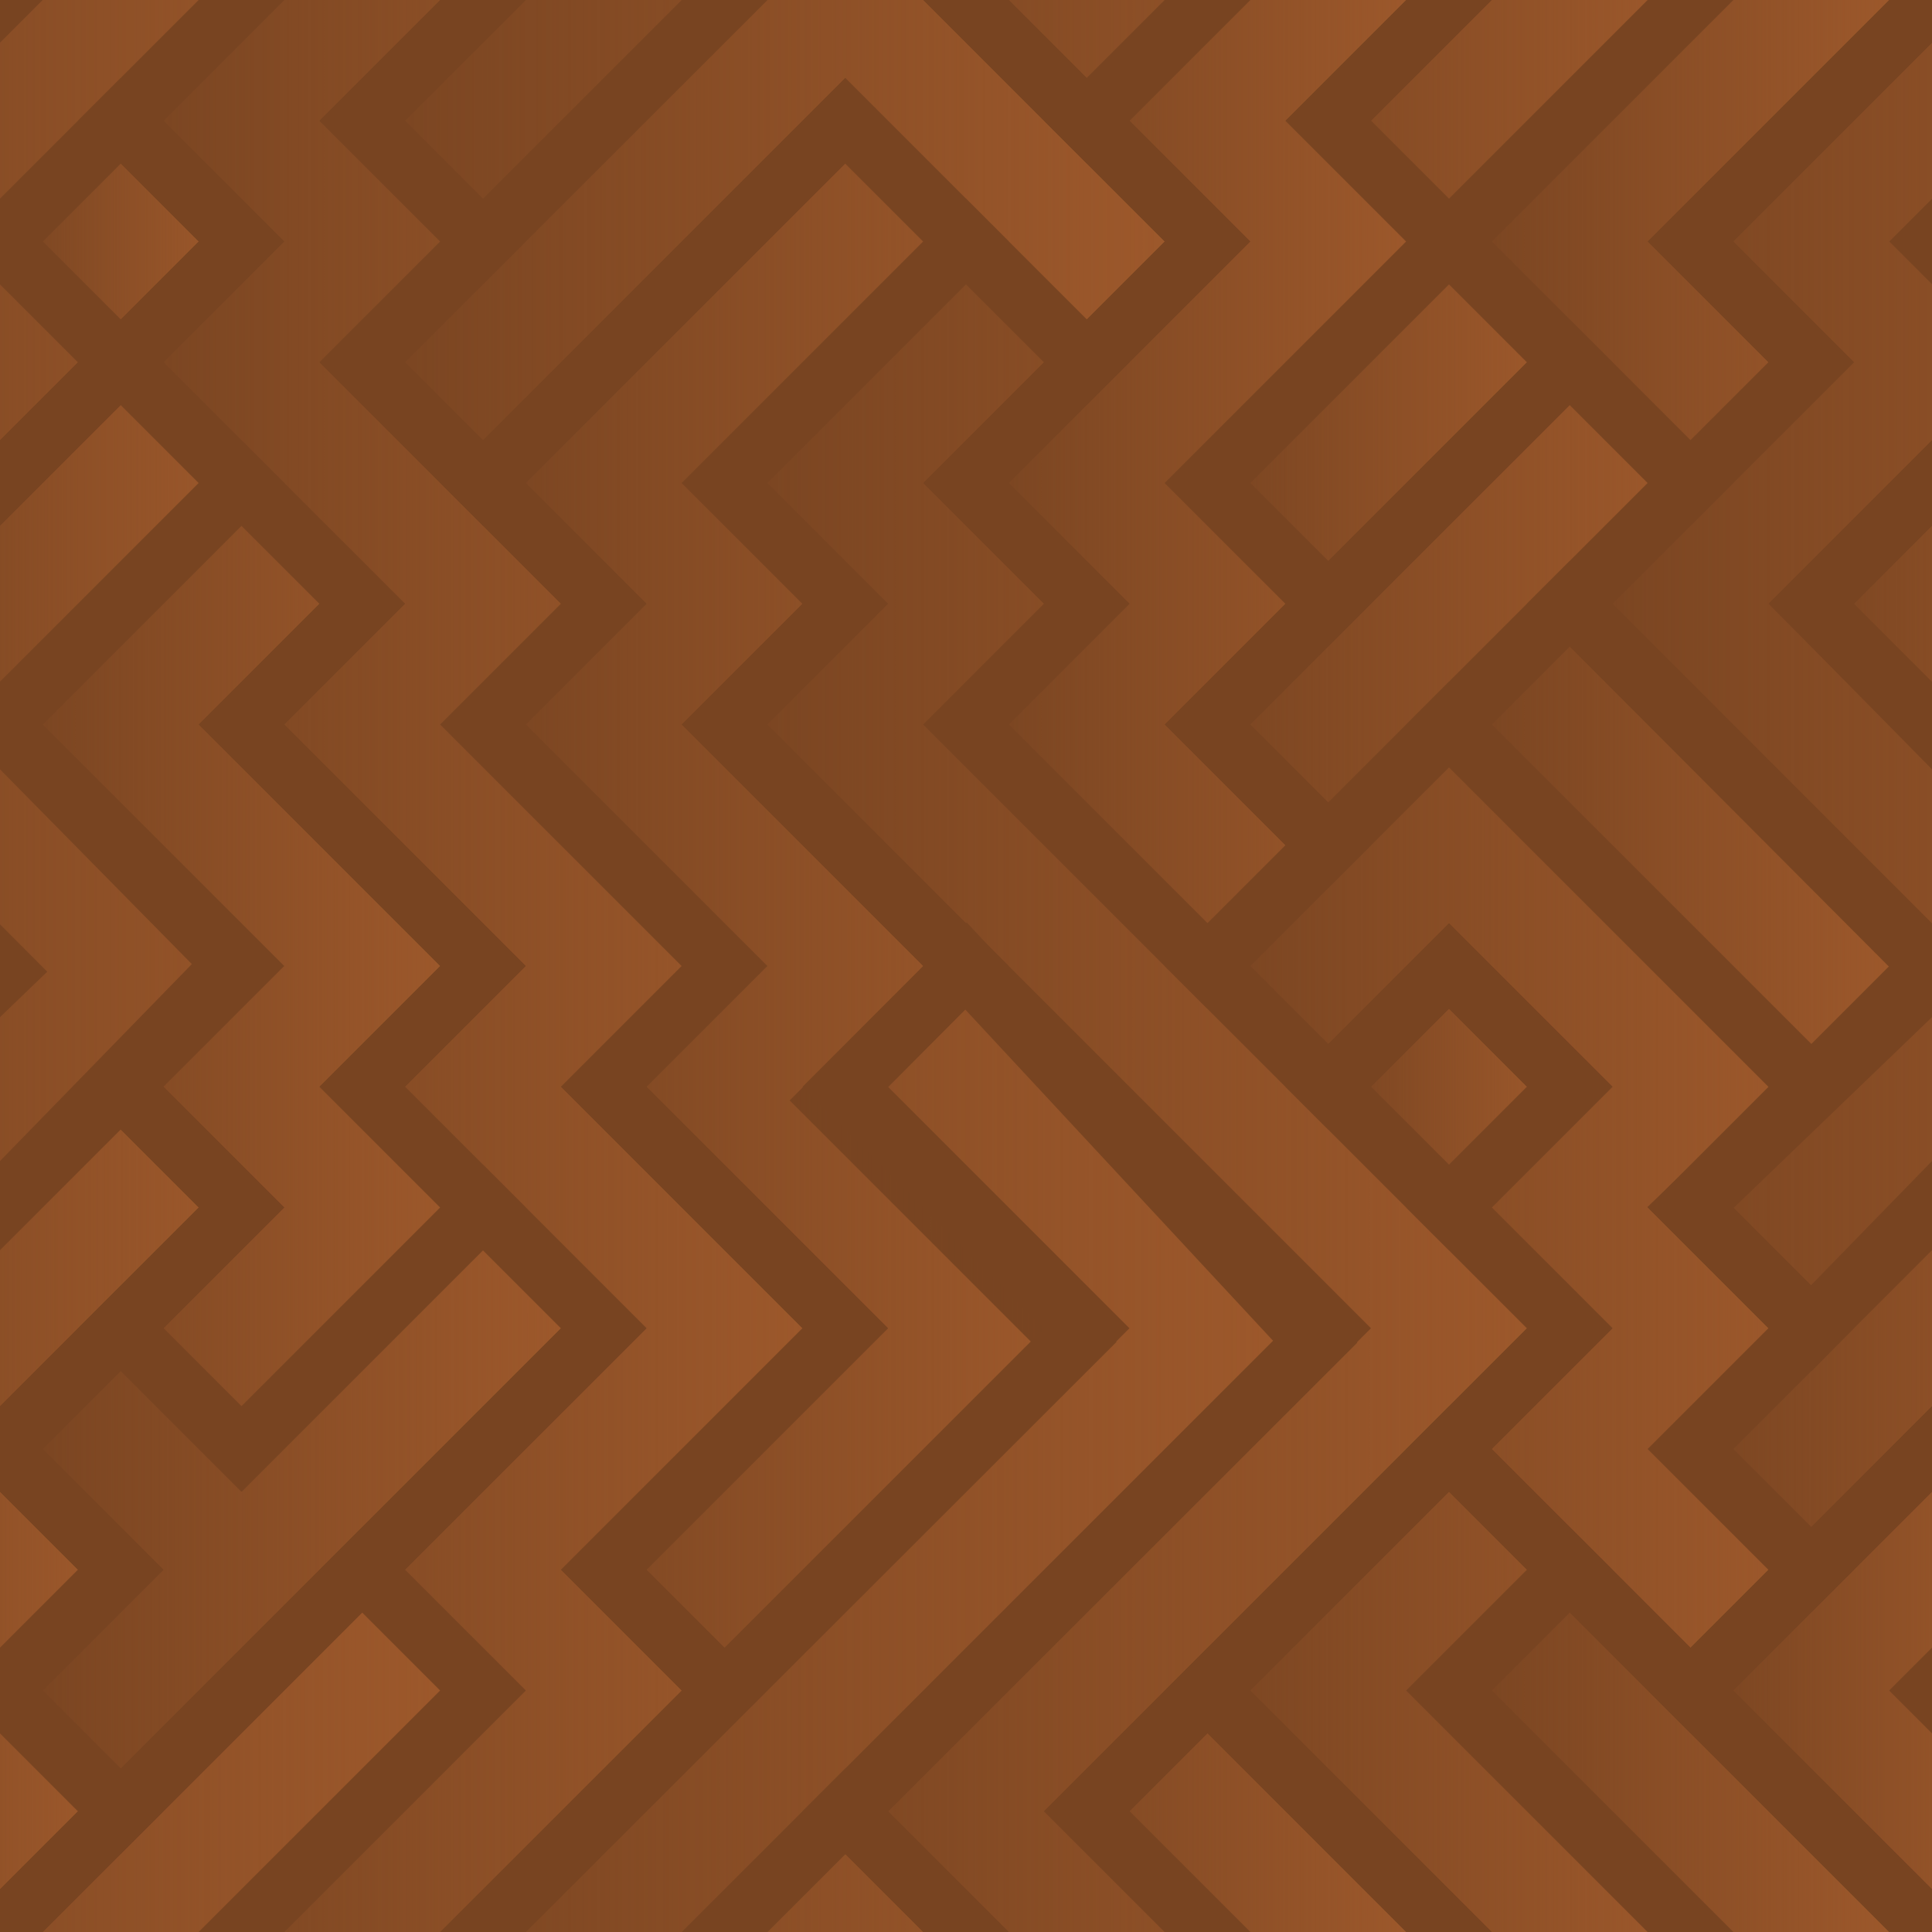
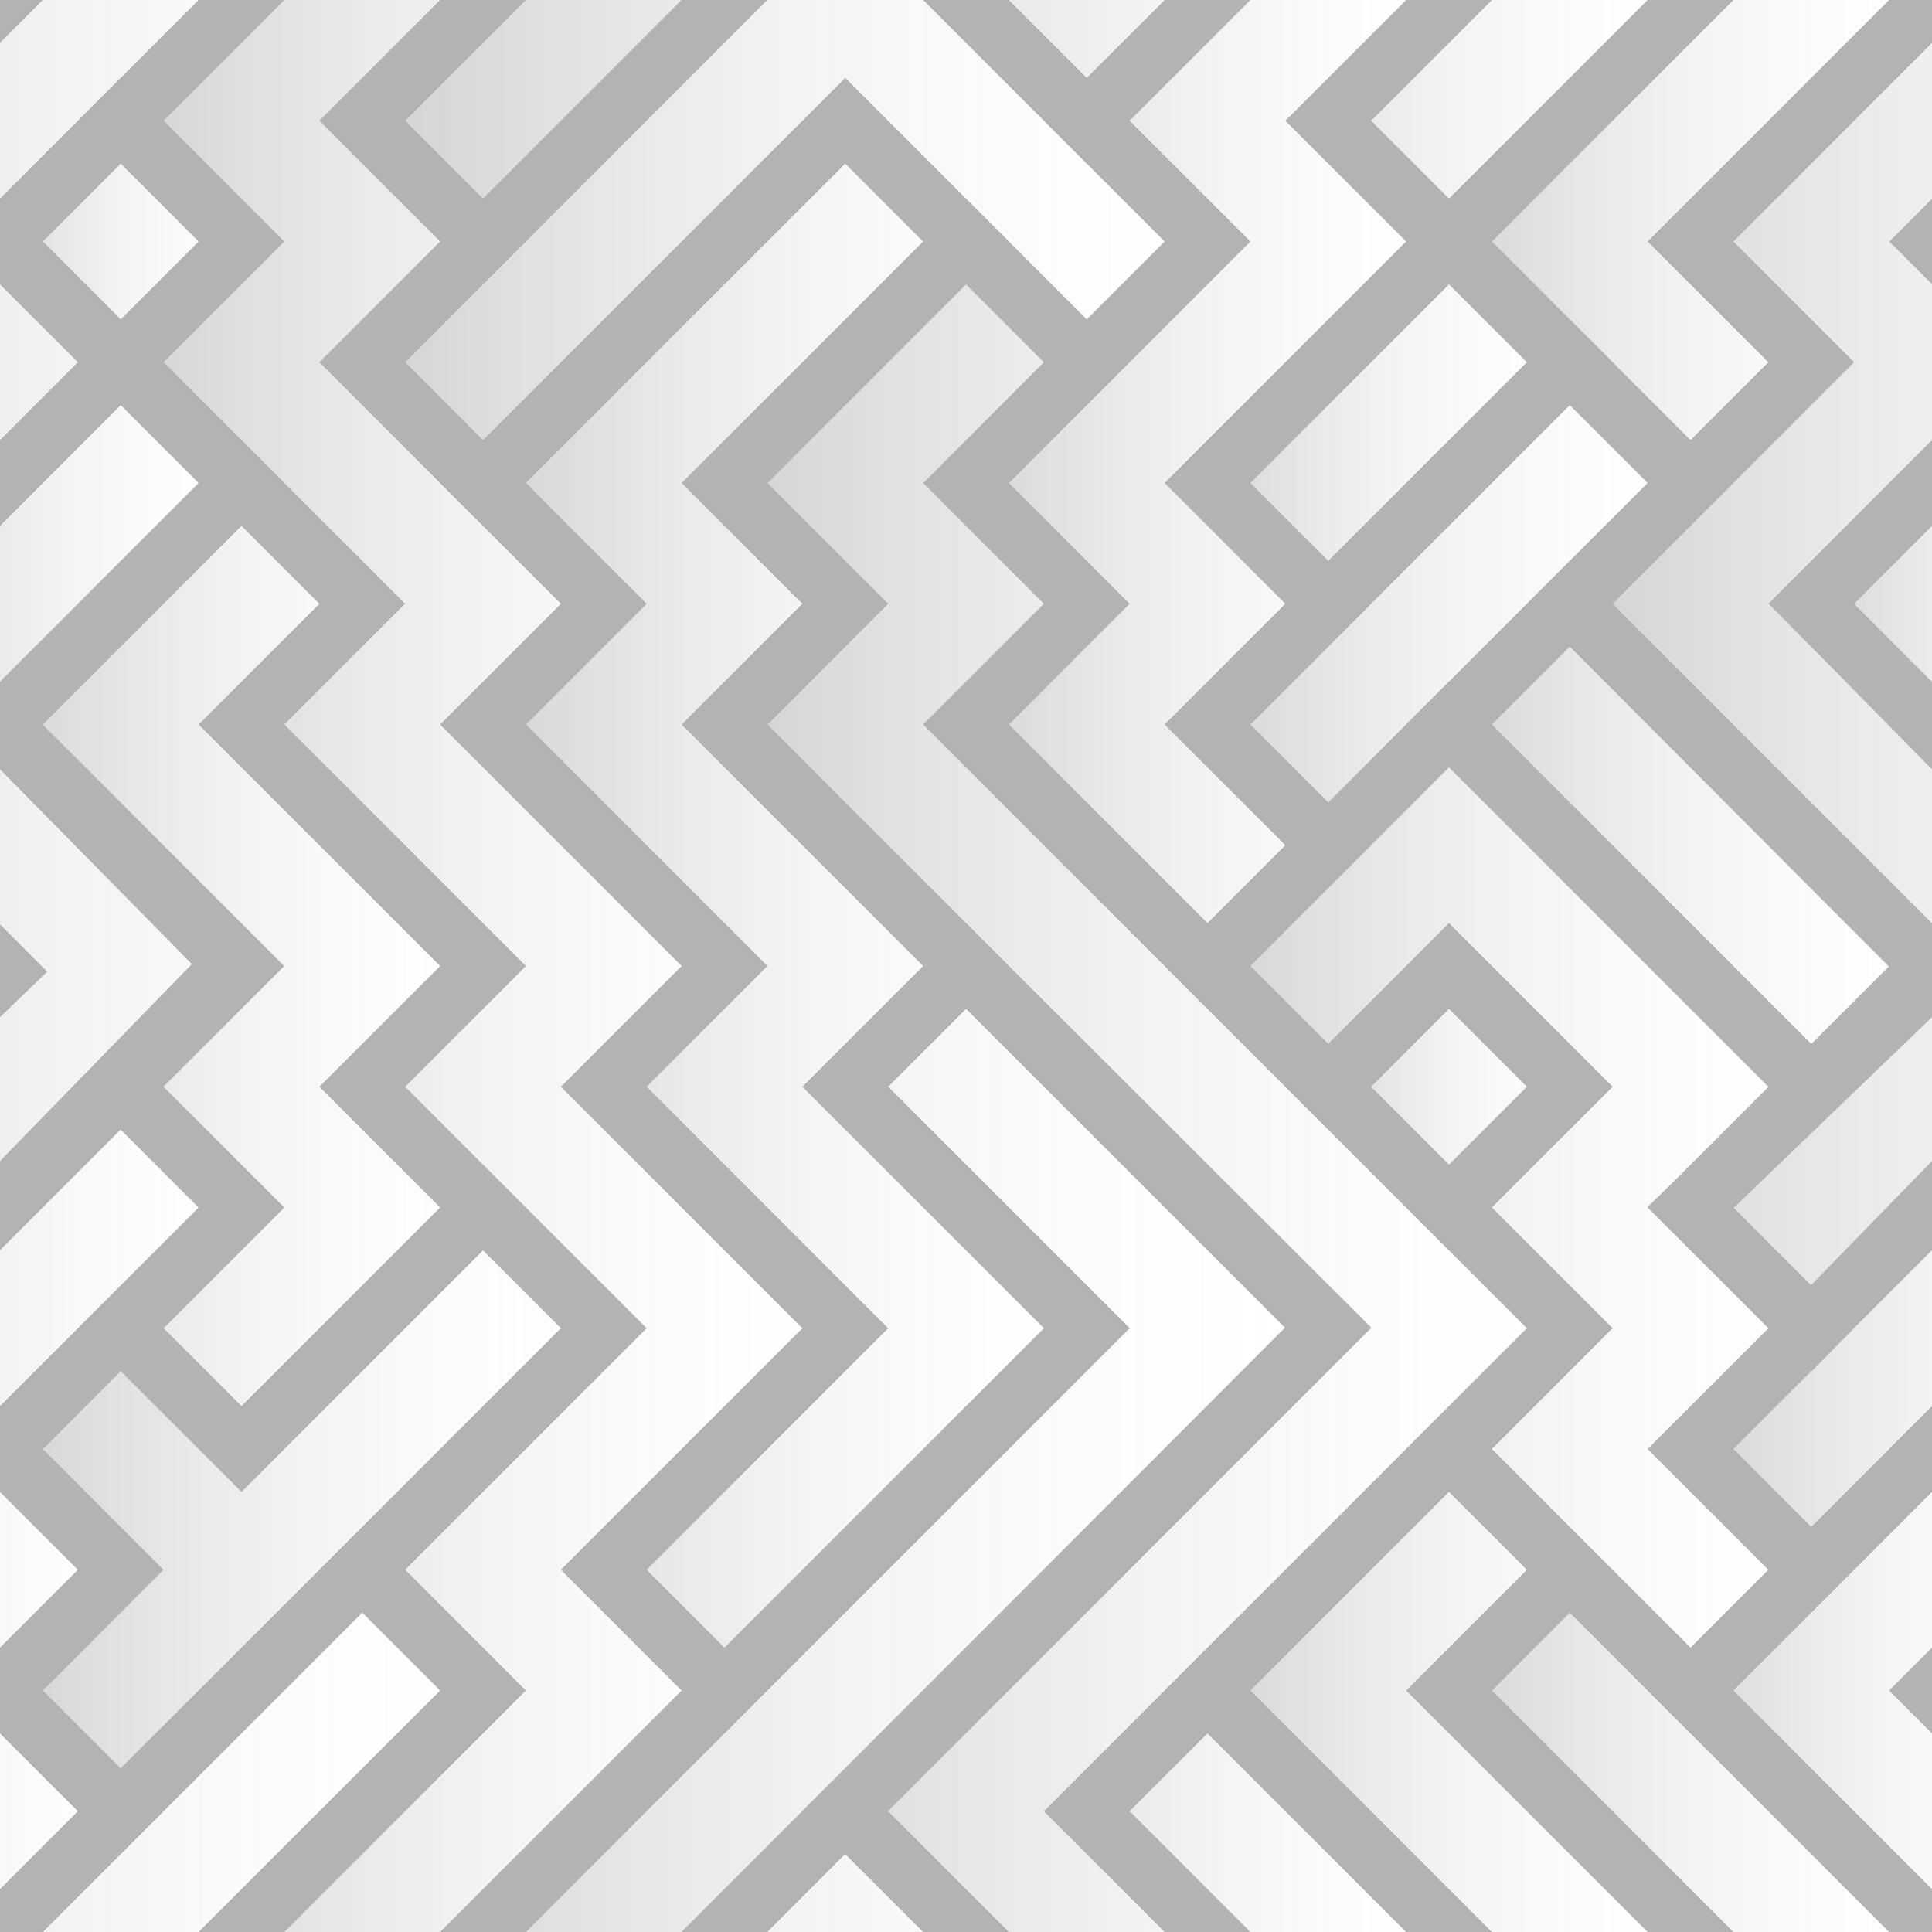
<svg xmlns="http://www.w3.org/2000/svg" xmlns:xlink="http://www.w3.org/1999/xlink" width="128" height="128" viewBox="0 0 128 128" id="svg2" version="1.1">
  <defs id="defs4">
-     <linearGradient id="linearGradient5364">
-       <stop style="stop-color:#784421;stop-opacity:1;" offset="0" id="stop5366" />
-       <stop style="stop-color:#784421;stop-opacity:0;" offset="1" id="stop5368" />
+     <linearGradient id="linearGradient4203">
+       <stop style="stop-color:#000000;stop-opacity:0.198" offset="0" id="stop4205" />
+       <stop style="stop-color:#ffffff;stop-opacity:0" offset="1" id="stop4207" />
    </linearGradient>
-     <linearGradient id="linearGradient5354">
-       <stop style="stop-color:#784421;stop-opacity:1;" offset="0" id="stop5356" />
-       <stop style="stop-color:#784421;stop-opacity:0;" offset="1" id="stop5358" />
-     </linearGradient>
-     <linearGradient id="linearGradient5265">
-       <stop style="stop-color:#784421;stop-opacity:1;" offset="0" id="stop5267" />
-       <stop style="stop-color:#784421;stop-opacity:0;" offset="1" id="stop5269" />
-     </linearGradient>
-     <linearGradient id="linearGradient5220">
-       <stop style="stop-color:#784421;stop-opacity:1;" offset="0" id="stop5222" />
-       <stop style="stop-color:#784421;stop-opacity:0;" offset="1" id="stop5224" />
-     </linearGradient>
-     <linearGradient id="linearGradient5164">
-       <stop style="stop-color:#784421;stop-opacity:1;" offset="0" id="stop5166" />
-       <stop style="stop-color:#784421;stop-opacity:0;" offset="1" id="stop5168" />
-     </linearGradient>
-     <linearGradient id="linearGradient5130">
-       <stop style="stop-color:#784421;stop-opacity:1;" offset="0" id="stop5132" />
-       <stop style="stop-color:#784421;stop-opacity:0;" offset="1" id="stop5134" />
-     </linearGradient>
-     <linearGradient id="linearGradient5120">
-       <stop style="stop-color:#784421;stop-opacity:1;" offset="0" id="stop5122" />
-       <stop style="stop-color:#784421;stop-opacity:0;" offset="1" id="stop5124" />
-     </linearGradient>
-     <linearGradient id="linearGradient5053">
-       <stop style="stop-color:#784421;stop-opacity:1;" offset="0" id="stop5055" />
-       <stop style="stop-color:#784421;stop-opacity:0;" offset="1" id="stop5057" />
-     </linearGradient>
-     <linearGradient id="linearGradient5008">
-       <stop style="stop-color:#784421;stop-opacity:1;" offset="0" id="stop5010" />
-       <stop style="stop-color:#784421;stop-opacity:0;" offset="1" id="stop5012" />
-     </linearGradient>
-     <linearGradient id="linearGradient4974">
-       <stop style="stop-color:#784421;stop-opacity:1;" offset="0" id="stop4976" />
-       <stop style="stop-color:#784421;stop-opacity:0;" offset="1" id="stop4978" />
-     </linearGradient>
-     <linearGradient id="linearGradient4940">
-       <stop style="stop-color:#784421;stop-opacity:1;" offset="0" id="stop4942" />
-       <stop style="stop-color:#784421;stop-opacity:0;" offset="1" id="stop4944" />
-     </linearGradient>
-     <linearGradient id="linearGradient4873">
-       <stop style="stop-color:#784421;stop-opacity:1;" offset="0" id="stop4875" />
-       <stop style="stop-color:#784421;stop-opacity:0;" offset="1" id="stop4877" />
-     </linearGradient>
-     <linearGradient id="linearGradient4817">
-       <stop style="stop-color:#784421;stop-opacity:1;" offset="0" id="stop4819" />
-       <stop style="stop-color:#784421;stop-opacity:0;" offset="1" id="stop4821" />
-     </linearGradient>
-     <linearGradient id="linearGradient4807">
-       <stop style="stop-color:#784421;stop-opacity:1;" offset="0" id="stop4809" />
-       <stop style="stop-color:#784421;stop-opacity:0;" offset="1" id="stop4811" />
-     </linearGradient>
-     <linearGradient id="linearGradient4797">
-       <stop style="stop-color:#784421;stop-opacity:1;" offset="0" id="stop4799" />
-       <stop style="stop-color:#784421;stop-opacity:0;" offset="1" id="stop4801" />
-     </linearGradient>
-     <linearGradient id="linearGradient4428">
-       <stop style="stop-color:#784421;stop-opacity:1;" offset="0" id="stop4430" />
-       <stop style="stop-color:#784421;stop-opacity:0;" offset="1" id="stop4432" />
-     </linearGradient>
-     <linearGradient id="linearGradient4217">
-       <stop style="stop-color:#784421;stop-opacity:1;" offset="0" id="stop4219" />
-       <stop style="stop-color:#784421;stop-opacity:0;" offset="1" id="stop4221" />
-     </linearGradient>
-     <linearGradient id="linearGradient4207">
-       <stop style="stop-color:#784421;stop-opacity:1;" offset="0" id="stop4209" />
-       <stop style="stop-color:#784421;stop-opacity:0;" offset="1" id="stop4211" />
-     </linearGradient>
-     <linearGradient id="linearGradient4197">
-       <stop style="stop-color:#784421;stop-opacity:1;" offset="0" id="stop4199" />
-       <stop style="stop-color:#784421;stop-opacity:0;" offset="1" id="stop4201" />
-     </linearGradient>
-     <linearGradient xlink:href="#linearGradient4197" id="linearGradient4203" x1="5.172" y1="988.362" x2="58.828" y2="988.362" gradientUnits="userSpaceOnUse" />
-     <linearGradient xlink:href="#linearGradient4207" id="linearGradient4213" x1="19.172" y1="1023.948" x2="90.828" y2="1023.948" gradientUnits="userSpaceOnUse" />
-     <linearGradient xlink:href="#linearGradient4217" id="linearGradient4223" x1="29.172" y1="984.362" x2="74.828" y2="984.362" gradientUnits="userSpaceOnUse" />
-     <linearGradient xlink:href="#linearGradient4428" id="linearGradient4434" x1="-26.826" y1="160" x2="34.828" y2="160" gradientUnits="userSpaceOnUse" />
-     <linearGradient gradientTransform="translate(9.4809395e-7,796.3622)" xlink:href="#linearGradient4428" id="linearGradient4434-1" x1="-26.826" y1="160" x2="34.828" y2="160" gradientUnits="userSpaceOnUse" />
-     <linearGradient gradientTransform="translate(128,796.3622)" xlink:href="#linearGradient4428" id="linearGradient4434-1-6" x1="-26.826" y1="160" x2="34.828" y2="160" gradientUnits="userSpaceOnUse" />
-     <linearGradient gradientTransform="translate(128,924.3622)" xlink:href="#linearGradient4428" id="linearGradient4434-1-6-8" x1="-26.826" y1="160" x2="34.828" y2="160" gradientUnits="userSpaceOnUse" />
-     <linearGradient gradientTransform="translate(2.7220117e-6,-128)" xlink:href="#linearGradient4428" id="linearGradient4213-8" x1="19.172" y1="1023.948" x2="90.828" y2="1023.948" gradientUnits="userSpaceOnUse" />
-     <linearGradient xlink:href="#linearGradient4797" id="linearGradient4803" x1="-0.707" y1="940.362" x2="16.707" y2="940.362" gradientUnits="userSpaceOnUse" />
-     <linearGradient xlink:href="#linearGradient4807" id="linearGradient4813" x1="-10.828" y1="960.362" x2="18.828" y2="960.362" gradientUnits="userSpaceOnUse" />
-     <linearGradient xlink:href="#linearGradient4817" id="linearGradient4823" x1="-0.707" y1="988.362" x2="32.707" y2="988.362" gradientUnits="userSpaceOnUse" />
-     <linearGradient gradientTransform="translate(128,-2.8708344e-6)" xlink:href="#linearGradient4817" id="linearGradient4813-4" x1="-10.828" y1="960.362" x2="18.828" y2="960.362" gradientUnits="userSpaceOnUse" />
-     <linearGradient xlink:href="#linearGradient4873" id="linearGradient4879" x1="-18.828" y1="1012.362" x2="18.828" y2="1012.362" gradientUnits="userSpaceOnUse" />
-     <linearGradient gradientTransform="translate(128,-1.6415393e-7)" xlink:href="#linearGradient4873" id="linearGradient4879-6" x1="-18.828" y1="1012.362" x2="18.828" y2="1012.362" gradientUnits="userSpaceOnUse" />
-     <linearGradient xlink:href="#linearGradient4940" id="linearGradient4946" x1="-0.707" y1="1024.362" x2="40.707" y2="1024.362" gradientUnits="userSpaceOnUse" />
-     <linearGradient gradientTransform="translate(128,-2.9875254e-5)" xlink:href="#linearGradient4940" id="linearGradient4946-0" x1="-0.707" y1="1024.362" x2="40.707" y2="1024.362" gradientUnits="userSpaceOnUse" />
-     <linearGradient xlink:href="#linearGradient4974" id="linearGradient4980" x1="21.172" y1="936.362" x2="82.828" y2="936.362" gradientUnits="userSpaceOnUse" />
-     <linearGradient gradientTransform="translate(1.3697647e-8,128)" xlink:href="#linearGradient4974" id="linearGradient4980-6" x1="21.172" y1="936.362" x2="82.828" y2="936.362" gradientUnits="userSpaceOnUse" />
-     <linearGradient xlink:href="#linearGradient5008" id="linearGradient5014" x1="111.293" y1="1036.362" x2="136.707" y2="1036.362" gradientUnits="userSpaceOnUse" />
-     <linearGradient gradientTransform="translate(-128,-2.9870834e-5)" xlink:href="#linearGradient5008" id="linearGradient5014-9" x1="111.293" y1="1036.362" x2="136.707" y2="1036.362" gradientUnits="userSpaceOnUse" />
-     <linearGradient xlink:href="#linearGradient5053" id="linearGradient5059" x1="45.172" y1="1000.362" x2="106.828" y2="1000.362" gradientUnits="userSpaceOnUse" />
-     <linearGradient gradientTransform="translate(1.1487941e-8,-128)" xlink:href="#linearGradient5053" id="linearGradient5059-8" x1="45.172" y1="1000.362" x2="106.828" y2="1000.362" gradientUnits="userSpaceOnUse" />
-     <linearGradient xlink:href="#linearGradient5120" id="linearGradient5126" x1="95.293" y1="980.362" x2="128.707" y2="980.362" gradientUnits="userSpaceOnUse" />
-     <linearGradient xlink:href="#linearGradient5130" id="linearGradient5136" x1="77.172" y1="1004.362" x2="122.828" y2="1004.362" gradientUnits="userSpaceOnUse" />
-     <linearGradient gradientTransform="translate(88,56)" xlink:href="#linearGradient5130" id="linearGradient4803-5" x1="-0.707" y1="940.362" x2="16.707" y2="940.362" gradientUnits="userSpaceOnUse" />
-     <linearGradient xlink:href="#linearGradient5164" id="linearGradient5170" x1="63.293" y1="948.362" x2="96.707" y2="948.362" gradientUnits="userSpaceOnUse" />
-     <linearGradient gradientTransform="translate(1.1487941e-8,128)" xlink:href="#linearGradient5164" id="linearGradient5170-2" x1="63.293" y1="948.362" x2="96.707" y2="948.362" gradientUnits="userSpaceOnUse" />
-     <linearGradient xlink:href="#linearGradient5220" id="linearGradient5226" x1="77.172" y1="1044.362" x2="114.828" y2="1044.362" gradientUnits="userSpaceOnUse" />
-     <linearGradient gradientTransform="translate(1.5907361e-8,-128)" xlink:href="#linearGradient5220" id="linearGradient5226-2" x1="77.172" y1="1044.362" x2="114.828" y2="1044.362" gradientUnits="userSpaceOnUse" />
-     <linearGradient xlink:href="#linearGradient5265" id="linearGradient5271" x1="95.293" y1="1056.362" x2="128.707" y2="1056.362" gradientUnits="userSpaceOnUse" />
-     <linearGradient gradientTransform="translate(1.5907361e-8,-128)" xlink:href="#linearGradient5265" id="linearGradient5271-8" x1="95.293" y1="1056.362" x2="128.707" y2="1056.362" gradientUnits="userSpaceOnUse" />
-     <linearGradient xlink:href="#linearGradient5354" id="linearGradient5360" x1="77.172" y1="964.362" x2="114.828" y2="964.362" gradientUnits="userSpaceOnUse" />
-     <linearGradient xlink:href="#linearGradient5364" id="linearGradient5370" x1="79.293" y1="952.362" x2="104.707" y2="952.362" gradientUnits="userSpaceOnUse" />
+     <linearGradient gradientTransform="translate(128,796.3622)" xlink:href="#linearGradient4203" id="linearGradient4434-1-6" x1="-26.826" y1="160" x2="34.828" y2="160" gradientUnits="userSpaceOnUse" />
+     <linearGradient xlink:href="#linearGradient4203" id="linearGradient4270" x1="5.172" y1="983.948" x2="58.828" y2="983.948" gradientUnits="userSpaceOnUse" />
+     <linearGradient xlink:href="#linearGradient4203" id="linearGradient4272" x1="21.171" y1="1028.333" x2="89.922" y2="1028.333" gradientUnits="userSpaceOnUse" />
+     <linearGradient xlink:href="#linearGradient4203" id="linearGradient4274" x1="29.172" y1="984.362" x2="74.828" y2="984.362" gradientUnits="userSpaceOnUse" />
+     <linearGradient xlink:href="#linearGradient4203" id="linearGradient4276" x1="-26.826" y1="160.009" x2="34.828" y2="160.009" gradientUnits="userSpaceOnUse" />
+     <linearGradient xlink:href="#linearGradient4203" id="linearGradient4278" x1="-26.826" y1="956.372" x2="34.828" y2="956.372" gradientUnits="userSpaceOnUse" />
+     <linearGradient xlink:href="#linearGradient4203" id="linearGradient4280" x1="101.174" y1="1084.371" x2="162.828" y2="1084.371" gradientUnits="userSpaceOnUse" />
+     <linearGradient xlink:href="#linearGradient4203" id="linearGradient4284" x1="-2.828" y1="940.362" x2="18.828" y2="940.362" gradientUnits="userSpaceOnUse" />
+     <linearGradient xlink:href="#linearGradient4203" id="linearGradient4286" x1="-10.828" y1="960.362" x2="18.828" y2="960.362" gradientUnits="userSpaceOnUse" />
+     <linearGradient xlink:href="#linearGradient4203" id="linearGradient4288" x1="-2.828" y1="988.362" x2="34.828" y2="988.362" gradientUnits="userSpaceOnUse" />
+     <linearGradient xlink:href="#linearGradient4203" id="linearGradient4290" x1="117.172" y1="960.362" x2="146.828" y2="960.362" gradientUnits="userSpaceOnUse" />
+     <linearGradient xlink:href="#linearGradient4203" id="linearGradient4292" x1="-18.828" y1="1012.362" x2="18.828" y2="1012.362" gradientUnits="userSpaceOnUse" />
+     <linearGradient xlink:href="#linearGradient4203" id="linearGradient4294" x1="109.172" y1="1012.362" x2="146.828" y2="1012.362" gradientUnits="userSpaceOnUse" />
+     <linearGradient xlink:href="#linearGradient4203" id="linearGradient4296" x1="-2.828" y1="1024.362" x2="42.828" y2="1024.362" gradientUnits="userSpaceOnUse" />
+     <linearGradient xlink:href="#linearGradient4203" id="linearGradient4298" x1="125.172" y1="1024.362" x2="170.828" y2="1024.362" gradientUnits="userSpaceOnUse" />
+     <linearGradient xlink:href="#linearGradient4203" id="linearGradient4300" x1="21.172" y1="936.362" x2="82.828" y2="936.362" gradientUnits="userSpaceOnUse" />
+     <linearGradient xlink:href="#linearGradient4203" id="linearGradient4302" x1="21.172" y1="1064.362" x2="82.828" y2="1064.362" gradientUnits="userSpaceOnUse" />
+     <linearGradient xlink:href="#linearGradient4203" id="linearGradient4304" x1="109.172" y1="1036.362" x2="138.828" y2="1036.362" gradientUnits="userSpaceOnUse" />
+     <linearGradient xlink:href="#linearGradient4203" id="linearGradient4306" x1="-18.828" y1="1036.362" x2="10.828" y2="1036.362" gradientUnits="userSpaceOnUse" />
+     <linearGradient xlink:href="#linearGradient4203" id="linearGradient4308" x1="45.172" y1="1000.362" x2="106.828" y2="1000.362" gradientUnits="userSpaceOnUse" />
+     <linearGradient xlink:href="#linearGradient4203" id="linearGradient4310" x1="45.172" y1="872.362" x2="106.828" y2="872.362" gradientUnits="userSpaceOnUse" />
+     <linearGradient xlink:href="#linearGradient4203" id="linearGradient4312" x1="93.172" y1="980.362" x2="130.828" y2="980.362" gradientUnits="userSpaceOnUse" />
+     <linearGradient xlink:href="#linearGradient4203" id="linearGradient4314" x1="77.172" y1="1004.362" x2="122.828" y2="1004.362" gradientUnits="userSpaceOnUse" />
+     <linearGradient xlink:href="#linearGradient4203" id="linearGradient4316" x1="85.172" y1="996.362" x2="106.828" y2="996.362" gradientUnits="userSpaceOnUse" />
+     <linearGradient xlink:href="#linearGradient4203" id="linearGradient4318" x1="61.172" y1="948.362" x2="98.828" y2="948.362" gradientUnits="userSpaceOnUse" />
+     <linearGradient xlink:href="#linearGradient4203" id="linearGradient4320" x1="61.172" y1="1076.362" x2="98.828" y2="1076.362" gradientUnits="userSpaceOnUse" />
+     <linearGradient xlink:href="#linearGradient4203" id="linearGradient4322" x1="77.172" y1="1044.362" x2="114.828" y2="1044.362" gradientUnits="userSpaceOnUse" />
+     <linearGradient xlink:href="#linearGradient4203" id="linearGradient4324" x1="77.172" y1="916.362" x2="114.828" y2="916.362" gradientUnits="userSpaceOnUse" />
+     <linearGradient xlink:href="#linearGradient4203" id="linearGradient4326" x1="93.172" y1="1056.362" x2="130.828" y2="1056.362" gradientUnits="userSpaceOnUse" />
+     <linearGradient xlink:href="#linearGradient4203" id="linearGradient4328" x1="93.172" y1="928.362" x2="130.828" y2="928.362" gradientUnits="userSpaceOnUse" />
+     <linearGradient xlink:href="#linearGradient4203" id="linearGradient4330" x1="77.172" y1="964.362" x2="114.828" y2="964.362" gradientUnits="userSpaceOnUse" />
+     <linearGradient xlink:href="#linearGradient4203" id="linearGradient4332" x1="77.172" y1="952.362" x2="106.828" y2="952.362" gradientUnits="userSpaceOnUse" />
+     <linearGradient gradientTransform="translate(4.8688122e-8,-128)" xlink:href="#linearGradient4203" id="linearGradient4272-5" x1="21.171" y1="1028.333" x2="89.922" y2="1028.333" gradientUnits="userSpaceOnUse" />
  </defs>
  <g id="layer1" transform="translate(0,-924.3622)">
-     <rect style="opacity:1;fill:#a05a2c;fill-opacity:1;stroke:none;stroke-width:4;stroke-linecap:square;stroke-linejoin:miter;stroke-miterlimit:4;stroke-dasharray:none;stroke-opacity:1" id="rect4134" width="128" height="128" x="0" y="924.362" />
-     <path style="fill:url(#linearGradient4203);fill-opacity:1;fill-rule:evenodd;stroke:#784421;stroke-width:4;stroke-linecap:butt;stroke-linejoin:miter;stroke-miterlimit:4;stroke-dasharray:none;stroke-opacity:1" d="m 12,1056.362 20,-20 -8,-8 16,-16 -16,-16 8,-8 -16,-16 8,-8 -16,-16 8,-8 -8,-8 20,-20 8,8 -12,12 8,8 -8,8 16,16 -8,8 16,16 -8,8 16,16 -16,16 8,8 -20,20 z" id="path4195" />
-     <path style="fill:url(#linearGradient4213);fill-opacity:1;fill-rule:evenodd;stroke:#784421;stroke-width:4;stroke-linecap:butt;stroke-linejoin:miter;stroke-miterlimit:4;stroke-dasharray:none;stroke-opacity:1" d="m 24,1060.362 47.144,-47.096 -16,-16 L 64,988.362 87.144,1013.266 32,1068.362 Z" id="path4205" />
-     <path style="fill:url(#linearGradient4223);fill-rule:evenodd;stroke:#784421;stroke-width:4;stroke-linecap:butt;stroke-linejoin:miter;stroke-opacity:1;stroke-miterlimit:4;stroke-dasharray:none;fill-opacity:1" d="m 48,1036.362 24,-24 -16,-16 8,-8 -16,-16 8,-8 -8,-8 16,-16 -8,-8 -24,24 8,8 -8,8 16,16 -8,8 16,16 -16,16 z" id="path4215" />
-     <path style="fill:url(#linearGradient4434);fill-opacity:1;fill-rule:evenodd;stroke:#784421;stroke-width:4;stroke-linecap:butt;stroke-linejoin:miter;stroke-miterlimit:4;stroke-dasharray:none;stroke-opacity:1" d="m 24,104 -16,16 -8,8 -8,8 -8,8 8,8 -16,16 L 0.277,192.348 -16,208 -8,216 15.51,191.865 -8,168 8,152 l -8,-8 8,-8 16,-16 8,-8 z" transform="translate(0,924.3622)" id="path4225" />
-     <path style="fill:url(#linearGradient4434-1);fill-opacity:1;fill-rule:evenodd;stroke:#784421;stroke-width:4;stroke-linecap:butt;stroke-linejoin:miter;stroke-miterlimit:4;stroke-dasharray:none;stroke-opacity:1" d="m 24,900.362 -16,16 -8,8 -8,8 -8,8 8,8 -16,16 24.277,24.348 -16.277,15.652 8,8 23.51,-24.135 -23.51,-23.865 16,-16 -8,-8 8,-8 16,-16 8,-8 z" id="path4225-2" />
-     <path style="fill:url(#linearGradient4434-1-6);fill-opacity:1;fill-rule:evenodd;stroke:#784421;stroke-width:4;stroke-linecap:butt;stroke-linejoin:miter;stroke-miterlimit:4;stroke-dasharray:none;stroke-opacity:1" d="m 152,900.362 -16,16 -8,8 -8,8 -8,8 8,8 -16,16 24.277,24.348 L 112,1004.362 l 8,8 23.51,-24.135 L 120,964.362 l 16,-16 -8,-8 8,-8 16,-16 8,-8 z" id="path4225-2-3" />
-     <path style="fill:url(#linearGradient4434-1-6-8);fill-opacity:1;fill-rule:evenodd;stroke:#784421;stroke-width:4;stroke-linecap:butt;stroke-linejoin:miter;stroke-miterlimit:4;stroke-dasharray:none;stroke-opacity:1" d="m 152,1028.362 -16,16 -8,8 -8,8 -8,8 8,8 -16,16 24.277,24.348 -16.277,15.652 8,8 23.51,-24.135 L 120,1092.362 l 16,-16 -8,-8 8,-8 16,-16 8,-8 z" id="path4225-2-3-6" />
-     <path style="fill:url(#linearGradient4213-8);fill-opacity:1;fill-rule:evenodd;stroke:#784421;stroke-width:4;stroke-linecap:butt;stroke-linejoin:miter;stroke-miterlimit:4;stroke-dasharray:none;stroke-opacity:1" d="m 24,932.362 47.144,-47.096 -16,-16 8.856,-8.904 23.144,24.904 -55.144,55.096 z" id="path4205-6" />
-     <path style="fill:url(#linearGradient4803);fill-rule:evenodd;stroke:#784421;stroke-width:4;stroke-linecap:butt;stroke-linejoin:miter;stroke-opacity:1;fill-opacity:1;stroke-miterlimit:4;stroke-dasharray:none" d="m 8,932.362 -8,8 8,8 8,-8 z" id="path4795" />
-     <path style="fill:url(#linearGradient4813);fill-rule:evenodd;stroke:#784421;stroke-width:4;stroke-linecap:butt;stroke-linejoin:miter;stroke-opacity:1;stroke-miterlimit:4;stroke-dasharray:none;fill-opacity:1" d="m -8,964.362 16,-16 8,8 -8,8 -8,8 z" id="path4805" />
-     <path style="fill:url(#linearGradient4823);fill-rule:evenodd;stroke:#784421;stroke-width:4;stroke-linecap:butt;stroke-linejoin:miter;stroke-opacity:1;fill-opacity:1;stroke-miterlimit:4;stroke-dasharray:none" d="m 16,956.362 8,8 -8,8 16,16 -8,8 8,8 -16,16 -8,-8 8,-8 -8,-8 8,-8 -16,-16 z" id="path4815" />
-     <path style="fill:url(#linearGradient4813-4);fill-opacity:1;fill-rule:evenodd;stroke:#784421;stroke-width:4;stroke-linecap:butt;stroke-linejoin:miter;stroke-miterlimit:4;stroke-dasharray:none;stroke-opacity:1" d="m 120,964.362 16,-16 8,8 -8,8 -8,8 z" id="path4805-4" />
-     <path style="fill:url(#linearGradient4879);fill-rule:evenodd;stroke:#784421;stroke-width:4;stroke-linecap:butt;stroke-linejoin:miter;stroke-opacity:1;stroke-miterlimit:4;stroke-dasharray:none;fill-opacity:1" d="m 16,1004.362 -8,-8 -24,24 8,8 z" id="path4871" />
-     <path style="fill:url(#linearGradient4879-6);fill-opacity:1;fill-rule:evenodd;stroke:#784421;stroke-width:4;stroke-linecap:butt;stroke-linejoin:miter;stroke-miterlimit:4;stroke-dasharray:none;stroke-opacity:1" d="m 144,1004.362 -8,-8 -24,24 8,8 z" id="path4871-4" />
-     <path style="fill:url(#linearGradient4946);fill-rule:evenodd;stroke:#784421;stroke-width:4;stroke-linecap:butt;stroke-linejoin:miter;stroke-opacity:1;fill-opacity:1;stroke-miterlimit:4;stroke-dasharray:none" d="m 32,1004.362 -16,16 -8,-8 -8,8 8,8 -8,8 8,8 32,-32 z" id="path4938" />
-     <path style="fill:url(#linearGradient4946-0);fill-opacity:1;fill-rule:evenodd;stroke:#784421;stroke-width:4;stroke-linecap:butt;stroke-linejoin:miter;stroke-miterlimit:4;stroke-dasharray:none;stroke-opacity:1" d="m 160,1004.362 -16,16 -8,-8 -8,8 8,8 -8,8 8,8 32,-32 z" id="path4938-5" />
-     <path style="fill:url(#linearGradient4980);fill-rule:evenodd;stroke:#784421;stroke-width:4;stroke-linecap:butt;stroke-linejoin:miter;stroke-opacity:1;stroke-miterlimit:4;stroke-dasharray:none;fill-opacity:1" d="m 24,948.362 32,-32 24,24 -8,8 -16,-16 -24,24 z" id="path4972" />
-     <path style="fill:url(#linearGradient4980-6);fill-opacity:1;fill-rule:evenodd;stroke:#784421;stroke-width:4;stroke-linecap:butt;stroke-linejoin:miter;stroke-miterlimit:4;stroke-dasharray:none;stroke-opacity:1" d="m 24,1076.362 32,-32 24,24 -8,8 -16,-16 -24,24 z" id="path4972-8" />
-     <path style="fill:url(#linearGradient5014);fill-rule:evenodd;stroke:#784421;stroke-width:4;stroke-linecap:butt;stroke-linejoin:miter;stroke-opacity:1;fill-opacity:1;stroke-miterlimit:4;stroke-dasharray:none" d="m 128,1020.362 8,8 -8,8 8,8 -8,8 -16,-16 z" id="path5006" />
-     <path style="fill:url(#linearGradient5014-9);fill-opacity:1;fill-rule:evenodd;stroke:#784421;stroke-width:4;stroke-linecap:butt;stroke-linejoin:miter;stroke-miterlimit:4;stroke-dasharray:none;stroke-opacity:1" d="m -2.9840926e-6,1020.362 8,8 -8,8 8,8 -8,8 -16,-16 z" id="path5006-0" />
-     <path style="fill:url(#linearGradient5059);fill-rule:evenodd;stroke:#784421;stroke-width:4;stroke-linecap:butt;stroke-linejoin:miter;stroke-opacity:1;stroke-miterlimit:4;stroke-dasharray:none;fill-opacity:1" d="m 56,1044.362 32,-32 -40,-40 8,-8 -8,-8 16,-16 8,8 -8,8 8,8 -8,8 40,40 -32,32 8,8 -8,8 -16,-16 z" id="path5051" />
-     <path style="fill:url(#linearGradient5059-8);fill-opacity:1;fill-rule:evenodd;stroke:#784421;stroke-width:4;stroke-linecap:butt;stroke-linejoin:miter;stroke-miterlimit:4;stroke-dasharray:none;stroke-opacity:1" d="m 56,916.362 32,-32 -40,-40 8,-8 -8,-8 16,-16 8,8 -8,8 8,8 -8,8 40,40 -32,32 8,8 -8,8 -16,-16 z" id="path5051-8" />
-     <path style="fill:url(#linearGradient5126);fill-rule:evenodd;stroke:#784421;stroke-width:4;stroke-linecap:butt;stroke-linejoin:miter;stroke-opacity:1;fill-opacity:1;stroke-miterlimit:4;stroke-dasharray:none" d="m 128,988.362 -24,-24 -8,8 24,24 z" id="path5118" />
-     <path style="fill:url(#linearGradient5136);fill-rule:evenodd;stroke:#784421;stroke-width:4;stroke-linecap:butt;stroke-linejoin:miter;stroke-opacity:1;stroke-miterlimit:4;stroke-dasharray:none;fill-opacity:1" d="m 120,1012.362 -8,-8 8,-8 -24,-24 -16,16 8,8 8,-8 8,8 -8,8 8,8 -8,8 16,16 8,-8 -8,-8 z" id="path5128" />
-     <path style="fill:url(#linearGradient4803-5);fill-opacity:1;fill-rule:evenodd;stroke:#784421;stroke-width:4;stroke-linecap:butt;stroke-linejoin:miter;stroke-miterlimit:4;stroke-dasharray:none;stroke-opacity:1" d="m 96,988.362 -8,8 8,8 8,-8 z" id="path4795-1" />
-     <path style="fill:url(#linearGradient5170);fill-rule:evenodd;stroke:#784421;stroke-width:4;stroke-linecap:butt;stroke-linejoin:miter;stroke-opacity:1;fill-opacity:1;stroke-miterlimit:4;stroke-dasharray:none" d="m 64,972.362 8,-8 -8,-8 16,-16 -8,-8 8,-8 -8,-8 8,-8 16,16 -8,8 8,8 -16,16 8,8 -8,8 8,8 -8,8 z" id="path5162" />
-     <path style="fill:url(#linearGradient5170-2);fill-opacity:1;fill-rule:evenodd;stroke:#784421;stroke-width:4;stroke-linecap:butt;stroke-linejoin:miter;stroke-miterlimit:4;stroke-dasharray:none;stroke-opacity:1" d="m 64,1100.362 8,-8 -8,-8 16,-16 -8,-8 8,-8 -8,-8 8,-8 16,16 -8,8 8,8 -16,16 8,8 -8,8 8,8 -8,8 z" id="path5162-6" />
-     <path style="fill:url(#linearGradient5226);fill-rule:evenodd;stroke:#784421;stroke-width:4;stroke-linecap:butt;stroke-linejoin:miter;stroke-opacity:1;stroke-miterlimit:4;stroke-dasharray:none;fill-opacity:1" d="m 96,1020.362 -16,16 16,16 -8,8 8,8 16,-16 -16,-16 8,-8 z" id="path5218" />
-     <path style="fill:url(#linearGradient5226-2);fill-opacity:1;fill-rule:evenodd;stroke:#784421;stroke-width:4;stroke-linecap:butt;stroke-linejoin:miter;stroke-miterlimit:4;stroke-dasharray:none;stroke-opacity:1" d="m 96,892.362 -16,16 16,16 -8,8 8,8 16,-16 -16,-16 8,-8 z" id="path5218-8" />
-     <path style="fill:url(#linearGradient5271);fill-rule:evenodd;stroke:#784421;stroke-width:4;stroke-linecap:butt;stroke-linejoin:miter;stroke-opacity:1;fill-opacity:1;stroke-miterlimit:4;stroke-dasharray:none" d="m 104,1028.362 24,24 -16,16 8,8 -8,8 -16,-16 16,-16 -16,-16 z" id="path5263" />
-     <path style="fill:url(#linearGradient5271-8);fill-opacity:1;fill-rule:evenodd;stroke:#784421;stroke-width:4;stroke-linecap:butt;stroke-linejoin:miter;stroke-miterlimit:4;stroke-dasharray:none;stroke-opacity:1" d="m 104,900.362 24,24 -16,16 8,8 -8,8 -16,-16 16,-16 -16,-16 z" id="path5263-4" />
-     <path style="fill:url(#linearGradient5360);fill-rule:evenodd;stroke:#784421;stroke-width:4;stroke-linecap:butt;stroke-linejoin:miter;stroke-opacity:1;stroke-miterlimit:4;stroke-dasharray:none;fill-opacity:1" d="m 88,964.362 16,-16 8,8 -24,24 -8,-8 z" id="path5352" />
-     <path style="fill:url(#linearGradient5370);fill-rule:evenodd;stroke:#784421;stroke-width:4;stroke-linecap:butt;stroke-linejoin:miter;stroke-opacity:1;fill-opacity:1;stroke-miterlimit:4;stroke-dasharray:none" d="m 96,940.362 8,8 -16,16 -8,-8 z" id="path5362" />
+     <path style="fill:url(#linearGradient4270);fill-opacity:1;fill-rule:evenodd;stroke:#b3b3b3;stroke-width:4;stroke-linecap:butt;stroke-linejoin:miter;stroke-miterlimit:4;stroke-dasharray:none;stroke-opacity:1" d="m 12,1056.362 20,-20 -8,-8 16,-16 -16,-16 8,-8 -16,-16 8,-8 -16,-16 8,-8 -8,-8 20,-20 8,8 -12,12 8,8 -8,8 16,16 -8,8 16,16 -8,8 16,16 -16,16 8,8 -20,20 z" id="path4195" />
+     <path style="fill:url(#linearGradient4272);fill-opacity:1;fill-rule:evenodd;stroke:#b3b3b3;stroke-width:4;stroke-linecap:butt;stroke-linejoin:miter;stroke-miterlimit:4;stroke-dasharray:none;stroke-opacity:1" d="m 24,1060.362 48.008,-48 -16,-16 8,-8 23.984,23.932 -55.984,56.068 z" id="path4205" />
+     <path style="fill:url(#linearGradient4274);fill-rule:evenodd;stroke:#b3b3b3;stroke-width:4;stroke-linecap:butt;stroke-linejoin:miter;stroke-opacity:1;stroke-miterlimit:4;stroke-dasharray:none;fill-opacity:1" d="m 48,1036.362 24,-24 -16,-16 8,-8 -16,-16 8,-8 -8,-8 16,-16 -8,-8 -24,24 8,8 -8,8 16,16 -8,8 16,16 -16,16 z" id="path4215" />
+     <path style="fill:url(#linearGradient4276);fill-opacity:1;fill-rule:evenodd;stroke:#b3b3b3;stroke-width:4;stroke-linecap:butt;stroke-linejoin:miter;stroke-miterlimit:4;stroke-dasharray:none;stroke-opacity:1" d="m 24,104 -16,16 -8,8 -8,8 -8,8 8,8 -16,16 L 0.277,192.348 -16,208 -8,216 15.51,191.865 -8,168 8,152 l -8,-8 8,-8 16,-16 8,-8 z" transform="translate(0,924.3622)" id="path4225" />
+     <path style="fill:url(#linearGradient4278);fill-opacity:1;fill-rule:evenodd;stroke:#b3b3b3;stroke-width:4;stroke-linecap:butt;stroke-linejoin:miter;stroke-miterlimit:4;stroke-dasharray:none;stroke-opacity:1" d="m 24,900.362 -16,16 -8,8 -8,8 -8,8 8,8 -16,16 24.277,24.348 -16.277,15.652 8,8 23.51,-24.135 -23.51,-23.865 16,-16 -8,-8 8,-8 16,-16 8,-8 z" id="path4225-2" />
+     <path style="fill:url(#linearGradient4434-1-6);fill-opacity:1;fill-rule:evenodd;stroke:#b3b3b3;stroke-width:4;stroke-linecap:butt;stroke-linejoin:miter;stroke-miterlimit:4;stroke-dasharray:none;stroke-opacity:1" d="m 152,900.362 -16,16 -8,8 -8,8 -8,8 8,8 -16,16 24.277,24.348 L 112,1004.362 l 8,8 23.51,-24.135 L 120,964.362 l 16,-16 -8,-8 8,-8 16,-16 8,-8 z" id="path4225-2-3" />
+     <path style="fill:url(#linearGradient4280);fill-opacity:1;fill-rule:evenodd;stroke:#b3b3b3;stroke-width:4;stroke-linecap:butt;stroke-linejoin:miter;stroke-miterlimit:4;stroke-dasharray:none;stroke-opacity:1" d="m 152,1028.362 -16,16 -8,8 -8,8 -8,8 8,8 -16,16 24.277,24.348 -16.277,15.652 8,8 23.51,-24.135 L 120,1092.362 l 16,-16 -8,-8 8,-8 16,-16 8,-8 z" id="path4225-2-3-6" />
+     <path style="fill:url(#linearGradient4284);fill-rule:evenodd;stroke:#b3b3b3;stroke-width:4;stroke-linecap:butt;stroke-linejoin:miter;stroke-opacity:1;fill-opacity:1;stroke-miterlimit:4;stroke-dasharray:none" d="m 8,932.362 -8,8 8,8 8,-8 z" id="path4795" />
+     <path style="fill:url(#linearGradient4286);fill-rule:evenodd;stroke:#b3b3b3;stroke-width:4;stroke-linecap:butt;stroke-linejoin:miter;stroke-opacity:1;stroke-miterlimit:4;stroke-dasharray:none;fill-opacity:1" d="m -8,964.362 16,-16 8,8 -8,8 -8,8 z" id="path4805" />
+     <path style="fill:url(#linearGradient4288);fill-rule:evenodd;stroke:#b3b3b3;stroke-width:4;stroke-linecap:butt;stroke-linejoin:miter;stroke-opacity:1;fill-opacity:1;stroke-miterlimit:4;stroke-dasharray:none" d="m 16,956.362 8,8 -8,8 16,16 -8,8 8,8 -16,16 -8,-8 8,-8 -8,-8 8,-8 -16,-16 z" id="path4815" />
+     <path style="fill:url(#linearGradient4290);fill-opacity:1;fill-rule:evenodd;stroke:#b3b3b3;stroke-width:4;stroke-linecap:butt;stroke-linejoin:miter;stroke-miterlimit:4;stroke-dasharray:none;stroke-opacity:1" d="m 120,964.362 16,-16 8,8 -8,8 -8,8 z" id="path4805-4" />
+     <path style="fill:url(#linearGradient4292);fill-rule:evenodd;stroke:#b3b3b3;stroke-width:4;stroke-linecap:butt;stroke-linejoin:miter;stroke-opacity:1;stroke-miterlimit:4;stroke-dasharray:none;fill-opacity:1" d="m 16,1004.362 -8,-8 -24,24 8,8 z" id="path4871" />
+     <path style="fill:url(#linearGradient4294);fill-opacity:1;fill-rule:evenodd;stroke:#b3b3b3;stroke-width:4;stroke-linecap:butt;stroke-linejoin:miter;stroke-miterlimit:4;stroke-dasharray:none;stroke-opacity:1" d="m 144,1004.362 -8,-8 -24,24 8,8 z" id="path4871-4" />
+     <path style="fill:url(#linearGradient4296);fill-rule:evenodd;stroke:#b3b3b3;stroke-width:4;stroke-linecap:butt;stroke-linejoin:miter;stroke-opacity:1;fill-opacity:1;stroke-miterlimit:4;stroke-dasharray:none" d="m 32,1004.362 -16,16 -8,-8 -8,8 8,8 -8,8 8,8 32,-32 z" id="path4938" />
+     <path style="fill:url(#linearGradient4298);fill-opacity:1;fill-rule:evenodd;stroke:#b3b3b3;stroke-width:4;stroke-linecap:butt;stroke-linejoin:miter;stroke-miterlimit:4;stroke-dasharray:none;stroke-opacity:1" d="m 160,1004.362 -16,16 -8,-8 -8,8 8,8 -8,8 8,8 32,-32 z" id="path4938-5" />
+     <path style="fill:url(#linearGradient4300);fill-rule:evenodd;stroke:#b3b3b3;stroke-width:4;stroke-linecap:butt;stroke-linejoin:miter;stroke-opacity:1;stroke-miterlimit:4;stroke-dasharray:none;fill-opacity:1" d="m 24,948.362 32,-32 24,24 -8,8 -16,-16 -24,24 z" id="path4972" />
+     <path style="fill:url(#linearGradient4302);fill-opacity:1;fill-rule:evenodd;stroke:#b3b3b3;stroke-width:4;stroke-linecap:butt;stroke-linejoin:miter;stroke-miterlimit:4;stroke-dasharray:none;stroke-opacity:1" d="m 24,1076.362 32,-32 24,24 -8,8 -16,-16 -24,24 z" id="path4972-8" />
+     <path style="fill:url(#linearGradient4304);fill-rule:evenodd;stroke:#b3b3b3;stroke-width:4;stroke-linecap:butt;stroke-linejoin:miter;stroke-opacity:1;fill-opacity:1;stroke-miterlimit:4;stroke-dasharray:none" d="m 128,1020.362 8,8 -8,8 8,8 -8,8 -16,-16 z" id="path5006" />
+     <path style="fill:url(#linearGradient4306);fill-opacity:1;fill-rule:evenodd;stroke:#b3b3b3;stroke-width:4;stroke-linecap:butt;stroke-linejoin:miter;stroke-miterlimit:4;stroke-dasharray:none;stroke-opacity:1" d="m -2.9840926e-6,1020.362 8,8 -8,8 8,8 -8,8 -16,-16 z" id="path5006-0" />
+     <path style="fill:url(#linearGradient4308);fill-rule:evenodd;stroke:#b3b3b3;stroke-width:4;stroke-linecap:butt;stroke-linejoin:miter;stroke-opacity:1;stroke-miterlimit:4;stroke-dasharray:none;fill-opacity:1" d="m 56,1044.362 32,-32 -40,-40 8,-8 -8,-8 16,-16 8,8 -8,8 8,8 -8,8 40,40 -32,32 8,8 -8,8 -16,-16 z" id="path5051" />
+     <path style="fill:url(#linearGradient4310);fill-opacity:1;fill-rule:evenodd;stroke:#b3b3b3;stroke-width:4;stroke-linecap:butt;stroke-linejoin:miter;stroke-miterlimit:4;stroke-dasharray:none;stroke-opacity:1" d="m 56,916.362 32,-32 -40,-40 8,-8 -8,-8 16,-16 8,8 -8,8 8,8 -8,8 40,40 -32,32 8,8 -8,8 -16,-16 z" id="path5051-8" />
+     <path style="fill:url(#linearGradient4312);fill-rule:evenodd;stroke:#b3b3b3;stroke-width:4;stroke-linecap:butt;stroke-linejoin:miter;stroke-opacity:1;fill-opacity:1;stroke-miterlimit:4;stroke-dasharray:none" d="m 128,988.362 -24,-24 -8,8 24,24 z" id="path5118" />
+     <path style="fill:url(#linearGradient4314);fill-rule:evenodd;stroke:#b3b3b3;stroke-width:4;stroke-linecap:butt;stroke-linejoin:miter;stroke-opacity:1;stroke-miterlimit:4;stroke-dasharray:none;fill-opacity:1" d="m 120,1012.362 -8,-8 8,-8 -24,-24 -16,16 8,8 8,-8 8,8 -8,8 8,8 -8,8 16,16 8,-8 -8,-8 z" id="path5128" />
+     <path style="fill:url(#linearGradient4316);fill-opacity:1;fill-rule:evenodd;stroke:#b3b3b3;stroke-width:4;stroke-linecap:butt;stroke-linejoin:miter;stroke-miterlimit:4;stroke-dasharray:none;stroke-opacity:1" d="m 96,988.362 -8,8 8,8 8,-8 z" id="path4795-1" />
+     <path style="fill:url(#linearGradient4318);fill-rule:evenodd;stroke:#b3b3b3;stroke-width:4;stroke-linecap:butt;stroke-linejoin:miter;stroke-opacity:1;fill-opacity:1;stroke-miterlimit:4;stroke-dasharray:none" d="m 64,972.362 8,-8 -8,-8 16,-16 -8,-8 8,-8 -8,-8 8,-8 16,16 -8,8 8,8 -16,16 8,8 -8,8 8,8 -8,8 z" id="path5162" />
+     <path style="fill:url(#linearGradient4320);fill-opacity:1;fill-rule:evenodd;stroke:#b3b3b3;stroke-width:4;stroke-linecap:butt;stroke-linejoin:miter;stroke-miterlimit:4;stroke-dasharray:none;stroke-opacity:1" d="m 64,1100.362 8,-8 -8,-8 16,-16 -8,-8 8,-8 -8,-8 8,-8 16,16 -8,8 8,8 -16,16 8,8 -8,8 8,8 -8,8 z" id="path5162-6" />
+     <path style="fill:url(#linearGradient4322);fill-rule:evenodd;stroke:#b3b3b3;stroke-width:4;stroke-linecap:butt;stroke-linejoin:miter;stroke-opacity:1;stroke-miterlimit:4;stroke-dasharray:none;fill-opacity:1" d="m 96,1020.362 -16,16 16,16 -8,8 8,8 16,-16 -16,-16 8,-8 z" id="path5218" />
+     <path style="fill:url(#linearGradient4324);fill-opacity:1;fill-rule:evenodd;stroke:#b3b3b3;stroke-width:4;stroke-linecap:butt;stroke-linejoin:miter;stroke-miterlimit:4;stroke-dasharray:none;stroke-opacity:1" d="m 96,892.362 -16,16 16,16 -8,8 8,8 16,-16 -16,-16 8,-8 z" id="path5218-8" />
+     <path style="fill:url(#linearGradient4326);fill-rule:evenodd;stroke:#b3b3b3;stroke-width:4;stroke-linecap:butt;stroke-linejoin:miter;stroke-opacity:1;fill-opacity:1;stroke-miterlimit:4;stroke-dasharray:none" d="m 104,1028.362 24,24 -16,16 8,8 -8,8 -16,-16 16,-16 -16,-16 z" id="path5263" />
+     <path style="fill:url(#linearGradient4328);fill-opacity:1;fill-rule:evenodd;stroke:#b3b3b3;stroke-width:4;stroke-linecap:butt;stroke-linejoin:miter;stroke-miterlimit:4;stroke-dasharray:none;stroke-opacity:1" d="m 104,900.362 24,24 -16,16 8,8 -8,8 -16,-16 16,-16 -16,-16 z" id="path5263-4" />
+     <path style="fill:url(#linearGradient4330);fill-rule:evenodd;stroke:#b3b3b3;stroke-width:4;stroke-linecap:butt;stroke-linejoin:miter;stroke-opacity:1;stroke-miterlimit:4;stroke-dasharray:none;fill-opacity:1" d="m 88,964.362 16,-16 8,8 -24,24 -8,-8 z" id="path5352" />
+     <path style="fill:url(#linearGradient4332);fill-rule:evenodd;stroke:#b3b3b3;stroke-width:4;stroke-linecap:butt;stroke-linejoin:miter;stroke-opacity:1;fill-opacity:1;stroke-miterlimit:4;stroke-dasharray:none" d="m 96,940.362 8,8 -16,16 -8,-8 z" id="path5362" />
+     <path style="fill:url(#linearGradient4272-5);fill-opacity:1;fill-rule:evenodd;stroke:#b3b3b3;stroke-width:4;stroke-linecap:butt;stroke-linejoin:miter;stroke-miterlimit:4;stroke-dasharray:none;stroke-opacity:1" d="m 24,932.362 48.008,-48 -16,-16 8,-8 23.984,23.932 -55.984,56.068 z" id="path4205-2" />
  </g>
</svg>
